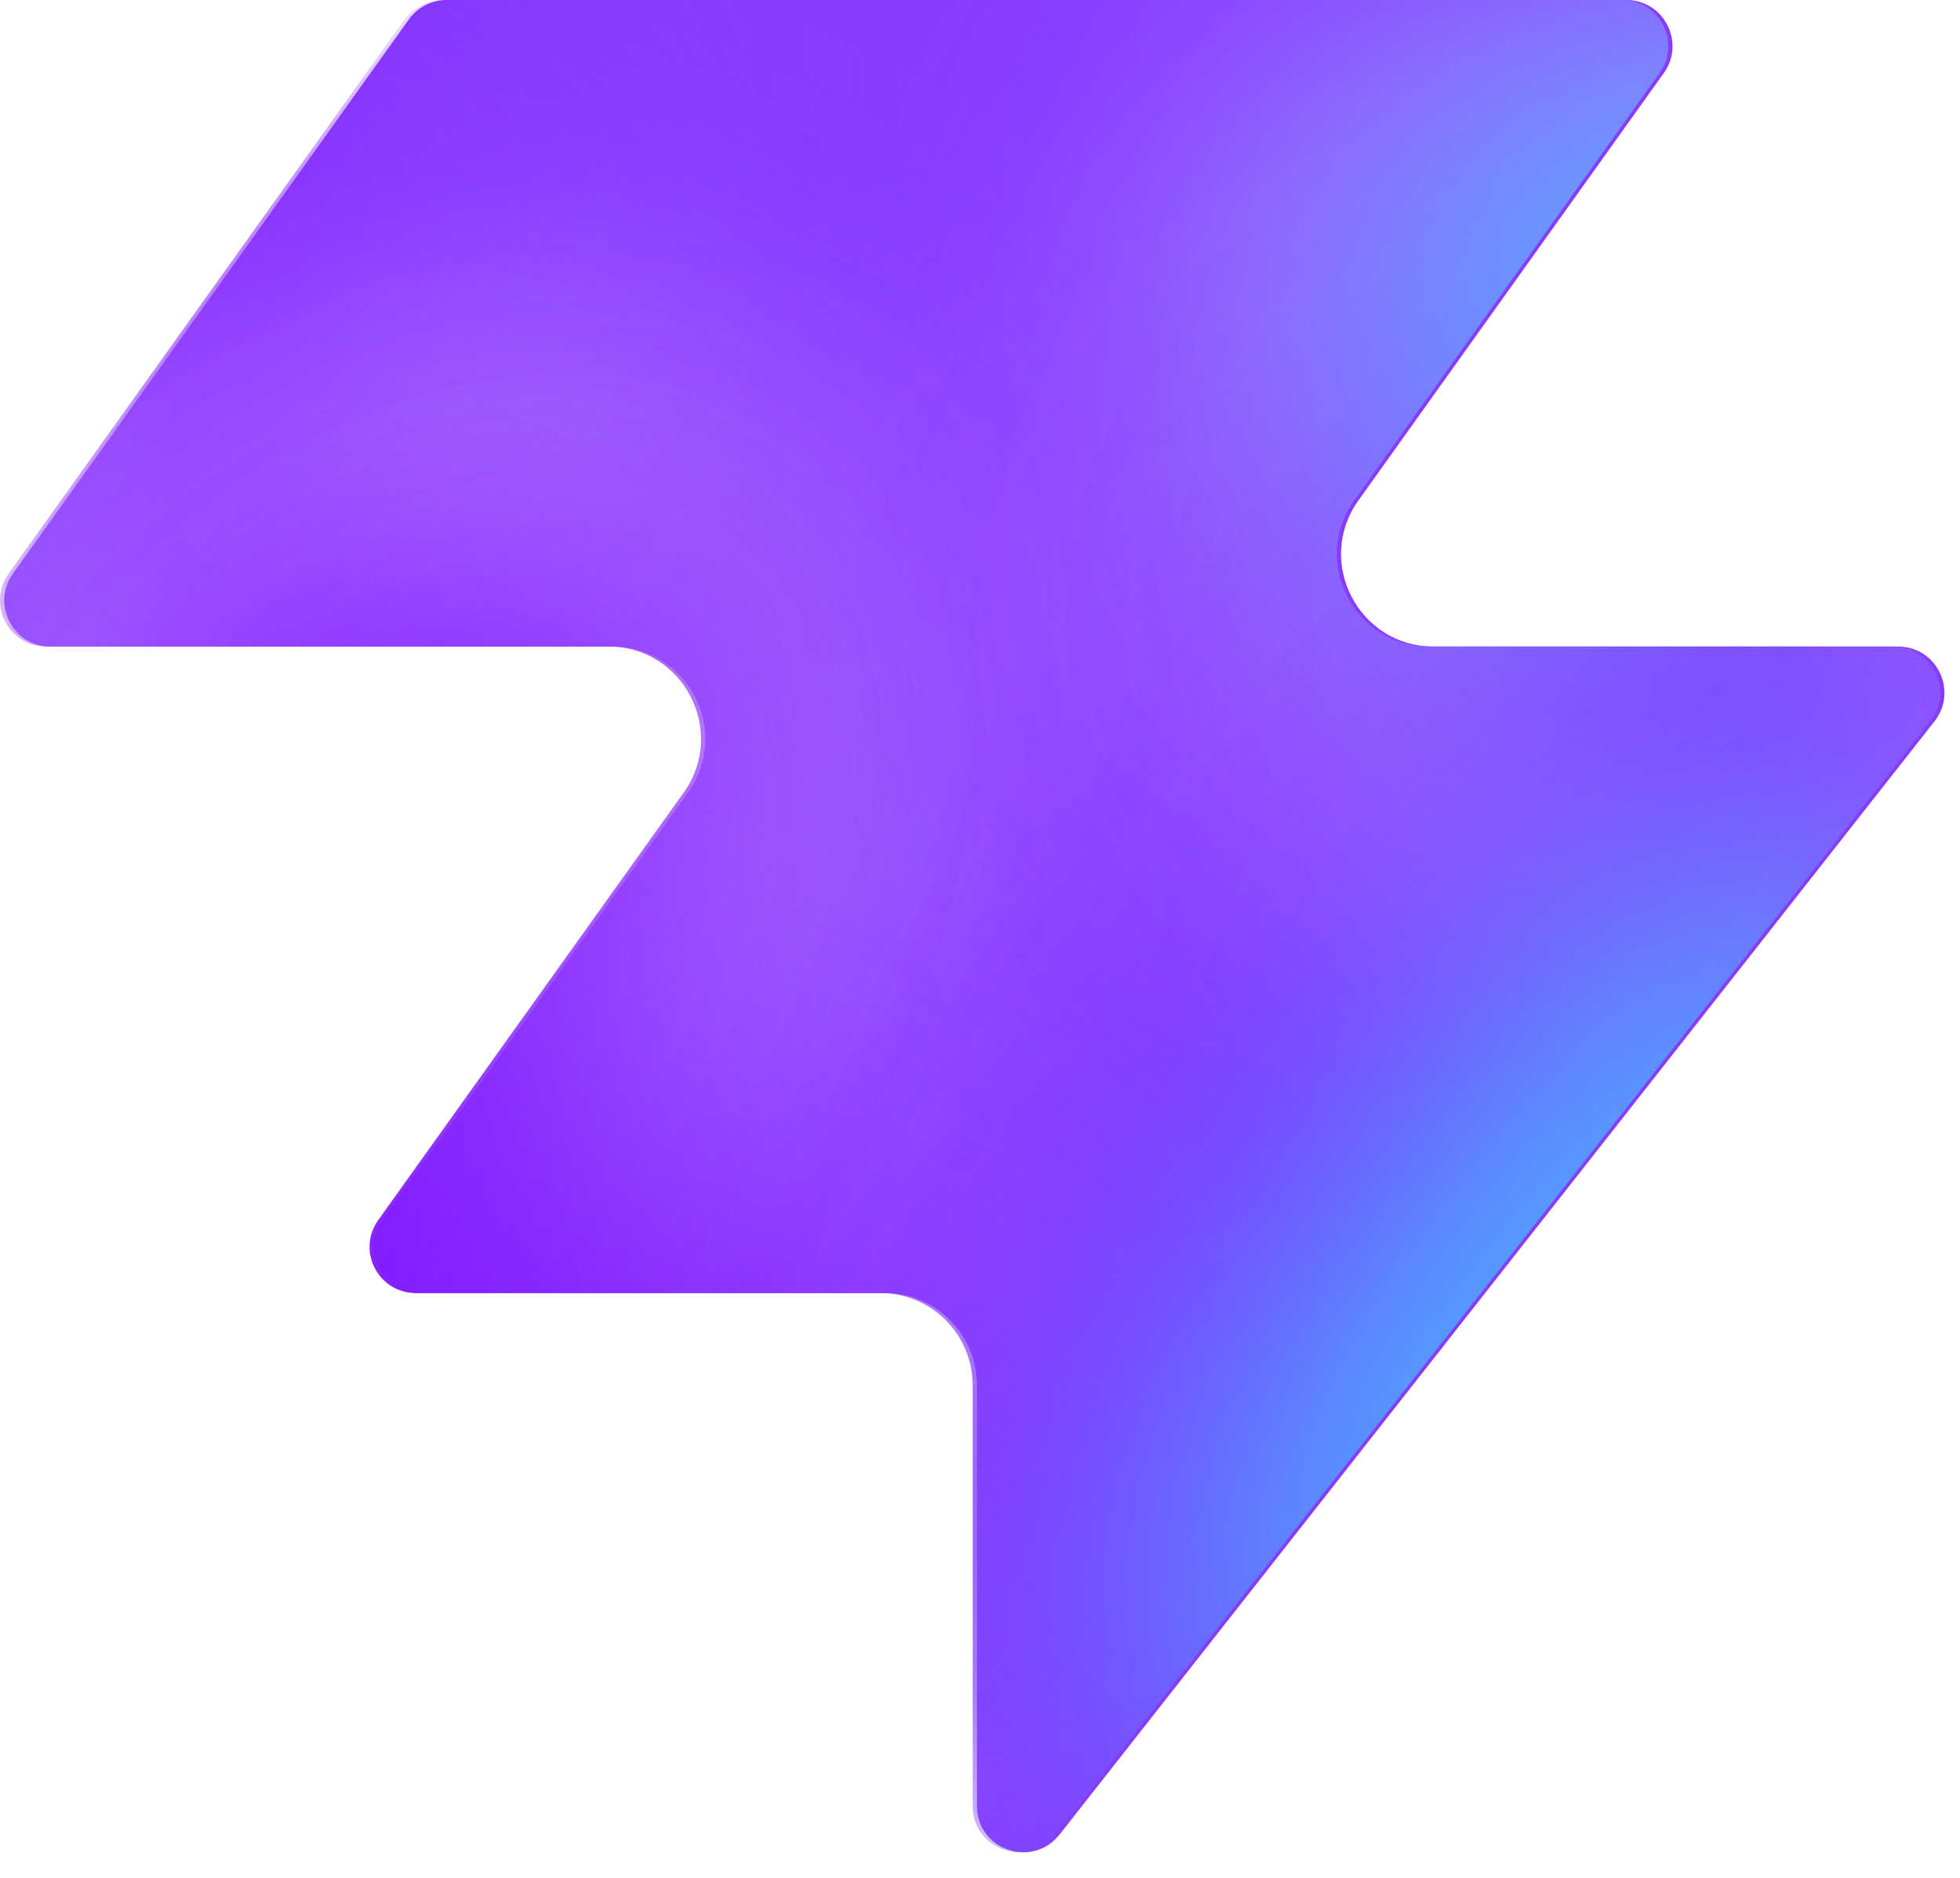
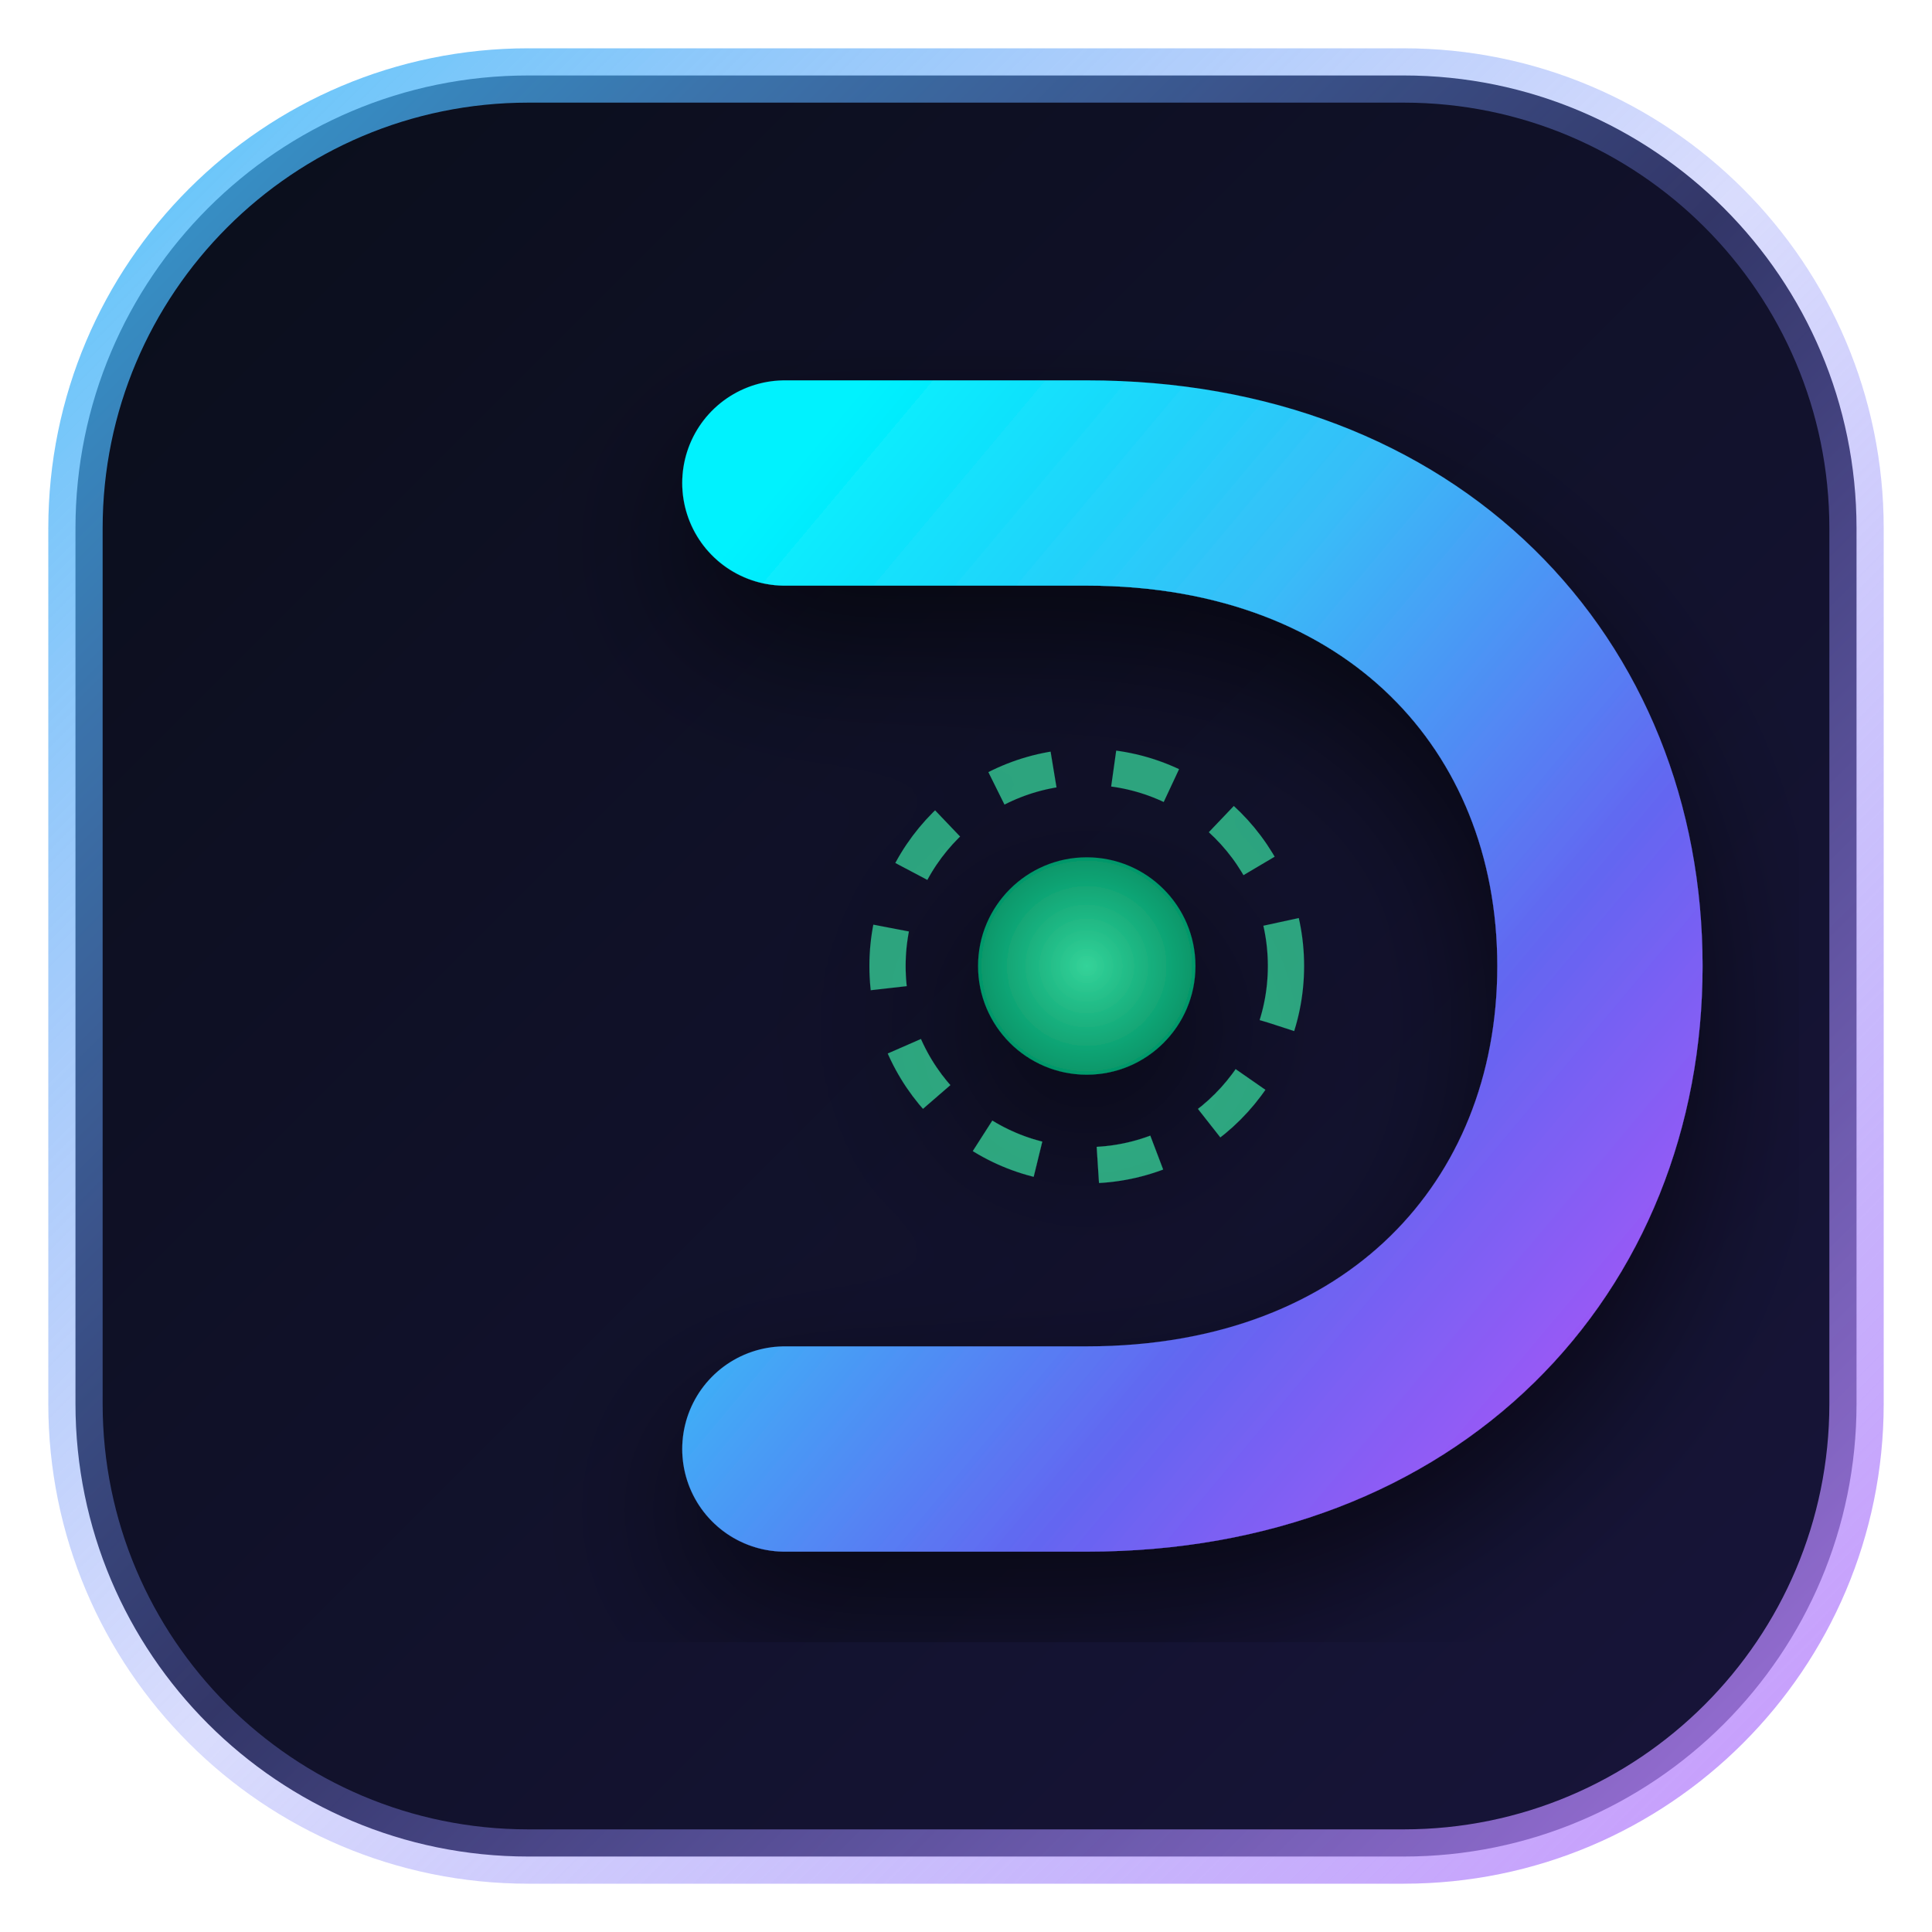
- <svg xmlns="http://www.w3.org/2000/svg" width="48" height="46" fill="none" viewBox="0 0 48 46">
-   <path fill="#863bff" d="M25.946 44.938c-.664.845-2.021.375-2.021-.698V33.937a2.26 2.26 0 0 0-2.262-2.262H10.287c-.92 0-1.456-1.04-.92-1.788l7.48-10.471c1.07-1.497 0-3.578-1.842-3.578H1.237c-.92 0-1.456-1.04-.92-1.788L10.013.474c.214-.297.556-.474.92-.474h28.894c.92 0 1.456 1.04.92 1.788l-7.48 10.471c-1.07 1.498 0 3.579 1.842 3.579h11.377c.943 0 1.473 1.088.89 1.83L25.947 44.94z" style="fill:#863bff;fill:color(display-p3 .525 .23 1);fill-opacity:1" />
-   <mask id="a" width="48" height="46" x="0" y="0" maskUnits="userSpaceOnUse" style="mask-type:alpha">
-     <path fill="#000" d="M25.842 44.938c-.664.844-2.021.375-2.021-.698V33.937a2.26 2.26 0 0 0-2.262-2.262H10.183c-.92 0-1.456-1.04-.92-1.788l7.48-10.471c1.07-1.498 0-3.579-1.842-3.579H1.133c-.92 0-1.456-1.04-.92-1.787L9.91.473c.214-.297.556-.474.92-.474h28.894c.92 0 1.456 1.04.92 1.788l-7.48 10.471c-1.07 1.498 0 3.578 1.842 3.578h11.377c.943 0 1.473 1.088.89 1.832L25.843 44.94z" style="fill:#000;fill-opacity:1" />
-   </mask>
-   <g mask="url(#a)">
-     <g filter="url(#b)">
-       <ellipse cx="5.508" cy="14.704" fill="#ede6ff" rx="5.508" ry="14.704" style="fill:#ede6ff;fill:color(display-p3 .927 .903 1);fill-opacity:1" transform="matrix(.00324 1 1 -.00324 -4.47 31.516)" />
-     </g>
-     <g filter="url(#c)">
-       <ellipse cx="10.399" cy="29.851" fill="#ede6ff" rx="10.399" ry="29.851" style="fill:#ede6ff;fill:color(display-p3 .927 .903 1);fill-opacity:1" transform="matrix(.00324 1 1 -.00324 -39.328 7.883)" />
-     </g>
-     <g filter="url(#d)">
-       <ellipse cx="5.508" cy="30.487" fill="#7e14ff" rx="5.508" ry="30.487" style="fill:#7e14ff;fill:color(display-p3 .492 .077 1);fill-opacity:1" transform="rotate(89.814 -25.913 -14.639)scale(1 -1)" />
-     </g>
-     <g filter="url(#e)">
-       <ellipse cx="5.508" cy="30.599" fill="#7e14ff" rx="5.508" ry="30.599" style="fill:#7e14ff;fill:color(display-p3 .492 .077 1);fill-opacity:1" transform="rotate(89.814 -32.644 -3.334)scale(1 -1)" />
-     </g>
-     <g filter="url(#f)">
-       <ellipse cx="5.508" cy="30.599" fill="#7e14ff" rx="5.508" ry="30.599" style="fill:#7e14ff;fill:color(display-p3 .492 .077 1);fill-opacity:1" transform="matrix(.00324 1 1 -.00324 -34.34 30.47)" />
-     </g>
-     <g filter="url(#g)">
-       <ellipse cx="14.072" cy="22.078" fill="#ede6ff" rx="14.072" ry="22.078" style="fill:#ede6ff;fill:color(display-p3 .927 .903 1);fill-opacity:1" transform="rotate(93.35 24.506 48.493)scale(-1 1)" />
-     </g>
-     <g filter="url(#h)">
-       <ellipse cx="3.47" cy="21.501" fill="#7e14ff" rx="3.47" ry="21.501" style="fill:#7e14ff;fill:color(display-p3 .492 .077 1);fill-opacity:1" transform="rotate(89.009 28.708 47.59)scale(-1 1)" />
-     </g>
-     <g filter="url(#i)">
-       <ellipse cx="3.47" cy="21.501" fill="#7e14ff" rx="3.47" ry="21.501" style="fill:#7e14ff;fill:color(display-p3 .492 .077 1);fill-opacity:1" transform="rotate(89.009 28.708 47.59)scale(-1 1)" />
-     </g>
-     <g filter="url(#j)">
-       <ellipse cx=".387" cy="8.972" fill="#7e14ff" rx="4.407" ry="29.108" style="fill:#7e14ff;fill:color(display-p3 .492 .077 1);fill-opacity:1" transform="rotate(39.51 .387 8.972)" />
-     </g>
-     <g filter="url(#k)">
-       <ellipse cx="47.523" cy="-6.092" fill="#7e14ff" rx="4.407" ry="29.108" style="fill:#7e14ff;fill:color(display-p3 .492 .077 1);fill-opacity:1" transform="rotate(37.892 47.523 -6.092)" />
-     </g>
-     <g filter="url(#l)">
-       <ellipse cx="41.412" cy="6.333" fill="#47bfff" rx="5.971" ry="9.665" style="fill:#47bfff;fill:color(display-p3 .28 .748 1);fill-opacity:1" transform="rotate(37.892 41.412 6.333)" />
-     </g>
-     <g filter="url(#m)">
-       <ellipse cx="-1.879" cy="38.332" fill="#7e14ff" rx="4.407" ry="29.108" style="fill:#7e14ff;fill:color(display-p3 .492 .077 1);fill-opacity:1" transform="rotate(37.892 -1.88 38.332)" />
-     </g>
-     <g filter="url(#n)">
-       <ellipse cx="-1.879" cy="38.332" fill="#7e14ff" rx="4.407" ry="29.108" style="fill:#7e14ff;fill:color(display-p3 .492 .077 1);fill-opacity:1" transform="rotate(37.892 -1.88 38.332)" />
-     </g>
-     <g filter="url(#o)">
-       <ellipse cx="35.651" cy="29.907" fill="#7e14ff" rx="4.407" ry="29.108" style="fill:#7e14ff;fill:color(display-p3 .492 .077 1);fill-opacity:1" transform="rotate(37.892 35.651 29.907)" />
-     </g>
-     <g filter="url(#p)">
-       <ellipse cx="38.418" cy="32.4" fill="#47bfff" rx="5.971" ry="15.297" style="fill:#47bfff;fill:color(display-p3 .28 .748 1);fill-opacity:1" transform="rotate(37.892 38.418 32.4)" />
-     </g>
-   </g>
+ <svg xmlns="http://www.w3.org/2000/svg" viewBox="0 0 64 64" width="64" height="64" fill="none">
  <defs>
-     <filter id="b" width="60.045" height="41.654" x="-19.77" y="16.149" color-interpolation-filters="sRGB" filterUnits="userSpaceOnUse">
-       <feFlood flood-opacity="0" result="BackgroundImageFix" />
-       <feBlend in="SourceGraphic" in2="BackgroundImageFix" result="shape" />
-       <feGaussianBlur result="effect1_foregroundBlur_2002_17158" stdDeviation="7.659" />
-     </filter>
-     <filter id="c" width="90.34" height="51.437" x="-54.613" y="-7.533" color-interpolation-filters="sRGB" filterUnits="userSpaceOnUse">
-       <feFlood flood-opacity="0" result="BackgroundImageFix" />
-       <feBlend in="SourceGraphic" in2="BackgroundImageFix" result="shape" />
-       <feGaussianBlur result="effect1_foregroundBlur_2002_17158" stdDeviation="7.659" />
-     </filter>
-     <filter id="d" width="79.355" height="29.4" x="-49.64" y="2.03" color-interpolation-filters="sRGB" filterUnits="userSpaceOnUse">
-       <feFlood flood-opacity="0" result="BackgroundImageFix" />
-       <feBlend in="SourceGraphic" in2="BackgroundImageFix" result="shape" />
-       <feGaussianBlur result="effect1_foregroundBlur_2002_17158" stdDeviation="4.596" />
-     </filter>
-     <filter id="e" width="79.579" height="29.4" x="-45.045" y="20.029" color-interpolation-filters="sRGB" filterUnits="userSpaceOnUse">
-       <feFlood flood-opacity="0" result="BackgroundImageFix" />
-       <feBlend in="SourceGraphic" in2="BackgroundImageFix" result="shape" />
-       <feGaussianBlur result="effect1_foregroundBlur_2002_17158" stdDeviation="4.596" />
-     </filter>
-     <filter id="f" width="79.579" height="29.4" x="-43.513" y="21.178" color-interpolation-filters="sRGB" filterUnits="userSpaceOnUse">
-       <feFlood flood-opacity="0" result="BackgroundImageFix" />
-       <feBlend in="SourceGraphic" in2="BackgroundImageFix" result="shape" />
-       <feGaussianBlur result="effect1_foregroundBlur_2002_17158" stdDeviation="4.596" />
-     </filter>
-     <filter id="g" width="74.749" height="58.852" x="15.756" y="-17.901" color-interpolation-filters="sRGB" filterUnits="userSpaceOnUse">
-       <feFlood flood-opacity="0" result="BackgroundImageFix" />
-       <feBlend in="SourceGraphic" in2="BackgroundImageFix" result="shape" />
-       <feGaussianBlur result="effect1_foregroundBlur_2002_17158" stdDeviation="7.659" />
-     </filter>
-     <filter id="h" width="61.377" height="25.362" x="23.548" y="2.284" color-interpolation-filters="sRGB" filterUnits="userSpaceOnUse">
-       <feFlood flood-opacity="0" result="BackgroundImageFix" />
-       <feBlend in="SourceGraphic" in2="BackgroundImageFix" result="shape" />
-       <feGaussianBlur result="effect1_foregroundBlur_2002_17158" stdDeviation="4.596" />
-     </filter>
-     <filter id="i" width="61.377" height="25.362" x="23.548" y="2.284" color-interpolation-filters="sRGB" filterUnits="userSpaceOnUse">
-       <feFlood flood-opacity="0" result="BackgroundImageFix" />
-       <feBlend in="SourceGraphic" in2="BackgroundImageFix" result="shape" />
-       <feGaussianBlur result="effect1_foregroundBlur_2002_17158" stdDeviation="4.596" />
-     </filter>
-     <filter id="j" width="56.045" height="63.649" x="-27.636" y="-22.853" color-interpolation-filters="sRGB" filterUnits="userSpaceOnUse">
-       <feFlood flood-opacity="0" result="BackgroundImageFix" />
-       <feBlend in="SourceGraphic" in2="BackgroundImageFix" result="shape" />
-       <feGaussianBlur result="effect1_foregroundBlur_2002_17158" stdDeviation="4.596" />
-     </filter>
-     <filter id="k" width="54.814" height="64.646" x="20.116" y="-38.415" color-interpolation-filters="sRGB" filterUnits="userSpaceOnUse">
-       <feFlood flood-opacity="0" result="BackgroundImageFix" />
-       <feBlend in="SourceGraphic" in2="BackgroundImageFix" result="shape" />
-       <feGaussianBlur result="effect1_foregroundBlur_2002_17158" stdDeviation="4.596" />
-     </filter>
-     <filter id="l" width="33.541" height="35.313" x="24.641" y="-11.323" color-interpolation-filters="sRGB" filterUnits="userSpaceOnUse">
-       <feFlood flood-opacity="0" result="BackgroundImageFix" />
-       <feBlend in="SourceGraphic" in2="BackgroundImageFix" result="shape" />
-       <feGaussianBlur result="effect1_foregroundBlur_2002_17158" stdDeviation="4.596" />
-     </filter>
-     <filter id="m" width="54.814" height="64.646" x="-29.286" y="6.009" color-interpolation-filters="sRGB" filterUnits="userSpaceOnUse">
-       <feFlood flood-opacity="0" result="BackgroundImageFix" />
-       <feBlend in="SourceGraphic" in2="BackgroundImageFix" result="shape" />
-       <feGaussianBlur result="effect1_foregroundBlur_2002_17158" stdDeviation="4.596" />
-     </filter>
-     <filter id="n" width="54.814" height="64.646" x="-29.286" y="6.009" color-interpolation-filters="sRGB" filterUnits="userSpaceOnUse">
-       <feFlood flood-opacity="0" result="BackgroundImageFix" />
-       <feBlend in="SourceGraphic" in2="BackgroundImageFix" result="shape" />
-       <feGaussianBlur result="effect1_foregroundBlur_2002_17158" stdDeviation="4.596" />
-     </filter>
-     <filter id="o" width="54.814" height="64.646" x="8.244" y="-2.416" color-interpolation-filters="sRGB" filterUnits="userSpaceOnUse">
-       <feFlood flood-opacity="0" result="BackgroundImageFix" />
-       <feBlend in="SourceGraphic" in2="BackgroundImageFix" result="shape" />
-       <feGaussianBlur result="effect1_foregroundBlur_2002_17158" stdDeviation="4.596" />
-     </filter>
-     <filter id="p" width="39.409" height="43.623" x="18.713" y="10.588" color-interpolation-filters="sRGB" filterUnits="userSpaceOnUse">
-       <feFlood flood-opacity="0" result="BackgroundImageFix" />
-       <feBlend in="SourceGraphic" in2="BackgroundImageFix" result="shape" />
-       <feGaussianBlur result="effect1_foregroundBlur_2002_17158" stdDeviation="4.596" />
+     <linearGradient id="db1-bg" x1="0%" y1="0%" x2="100%" y2="100%">
+       <stop offset="0%" stop-color="#0a0e1a" />
+       <stop offset="100%" stop-color="#18153b" />
+     </linearGradient>
+     <linearGradient id="db1-border" x1="0%" y1="0%" x2="100%" y2="100%">
+       <stop offset="0%" stop-color="#38bdf8" stop-opacity="0.85" />
+       <stop offset="50%" stop-color="#818cf8" stop-opacity="0.3" />
+       <stop offset="100%" stop-color="#c084fc" stop-opacity="0.85" />
+     </linearGradient>
+     <linearGradient id="db1-stem" x1="0%" y1="0%" x2="0%" y2="100%">
+       <stop offset="0%" stop-color="#38bdf8" />
+       <stop offset="50%" stop-color="#3b82f6" />
+       <stop offset="100%" stop-color="#6366f1" />
+     </linearGradient>
+     <linearGradient id="db1-loop" x1="0%" y1="0%" x2="100%" y2="100%">
+       <stop offset="0%" stop-color="#00f2fe" />
+       <stop offset="35%" stop-color="#38bdf8" />
+       <stop offset="70%" stop-color="#6366f1" />
+       <stop offset="100%" stop-color="#a855f7" />
+     </linearGradient>
+     <radialGradient id="db1-pulse" cx="50%" cy="50%" r="50%">
+       <stop offset="0%" stop-color="#34d399" />
+       <stop offset="100%" stop-color="#059669" />
+     </radialGradient>
+     <filter id="db1-shadow" x="-20%" y="-20%" width="140%" height="140%">
+       <feDropShadow dx="0" dy="2" stdDeviation="2.5" flood-color="#000" flood-opacity="0.6" />
    </filter>
  </defs>
+   <rect x="2.5" y="2.5" width="59" height="59" rx="15" fill="url(#db1-bg)" stroke="url(#db1-border)" stroke-width="1.8" />
+   <g filter="url(#db1-shadow)">
+     <path d="M26 16 H36 C46.5 16 53 23 53 32 C53 41 46.5 48 36 48 H26" stroke="url(#db1-loop)" stroke-width="6.8" stroke-linecap="round" stroke-linejoin="round" />
+     <path d="M20 16 V48" stroke="url(#db1-stem)" stroke-width="6.8" stroke-linecap="round" />
+     <circle cx="36" cy="32" r="3.6" fill="url(#db1-pulse)" />
+     <circle cx="36" cy="32" r="6.6" stroke="#34d399" stroke-width="1.2" stroke-opacity="0.75" stroke-dasharray="2 2" />
+   </g>
</svg>
